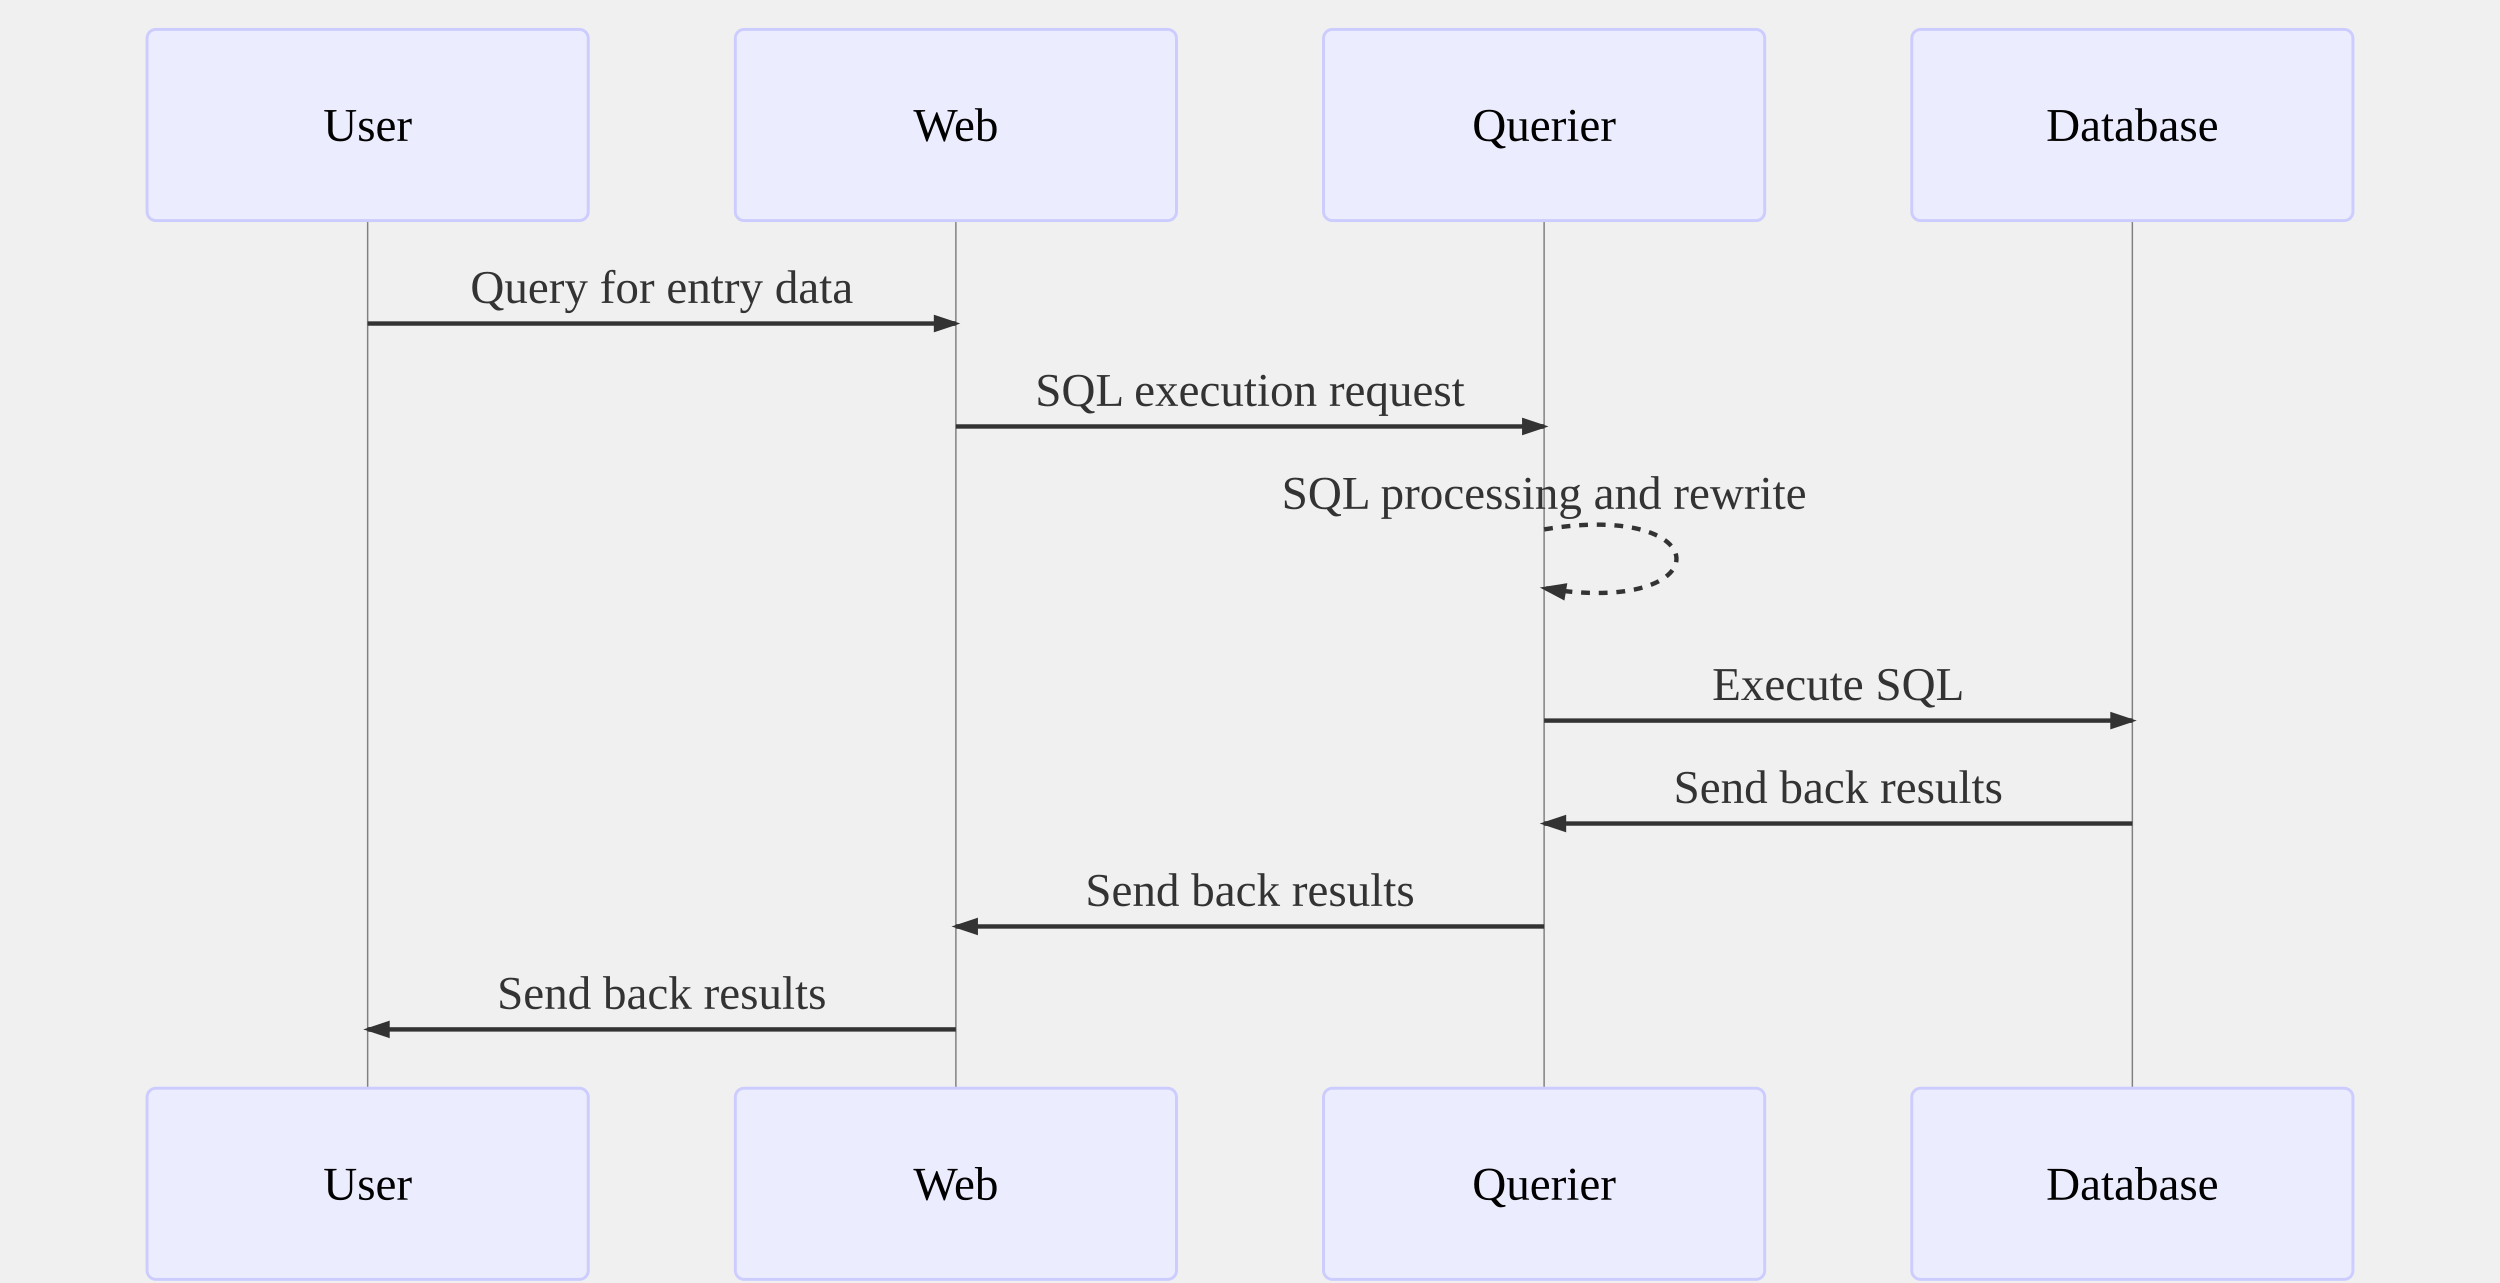
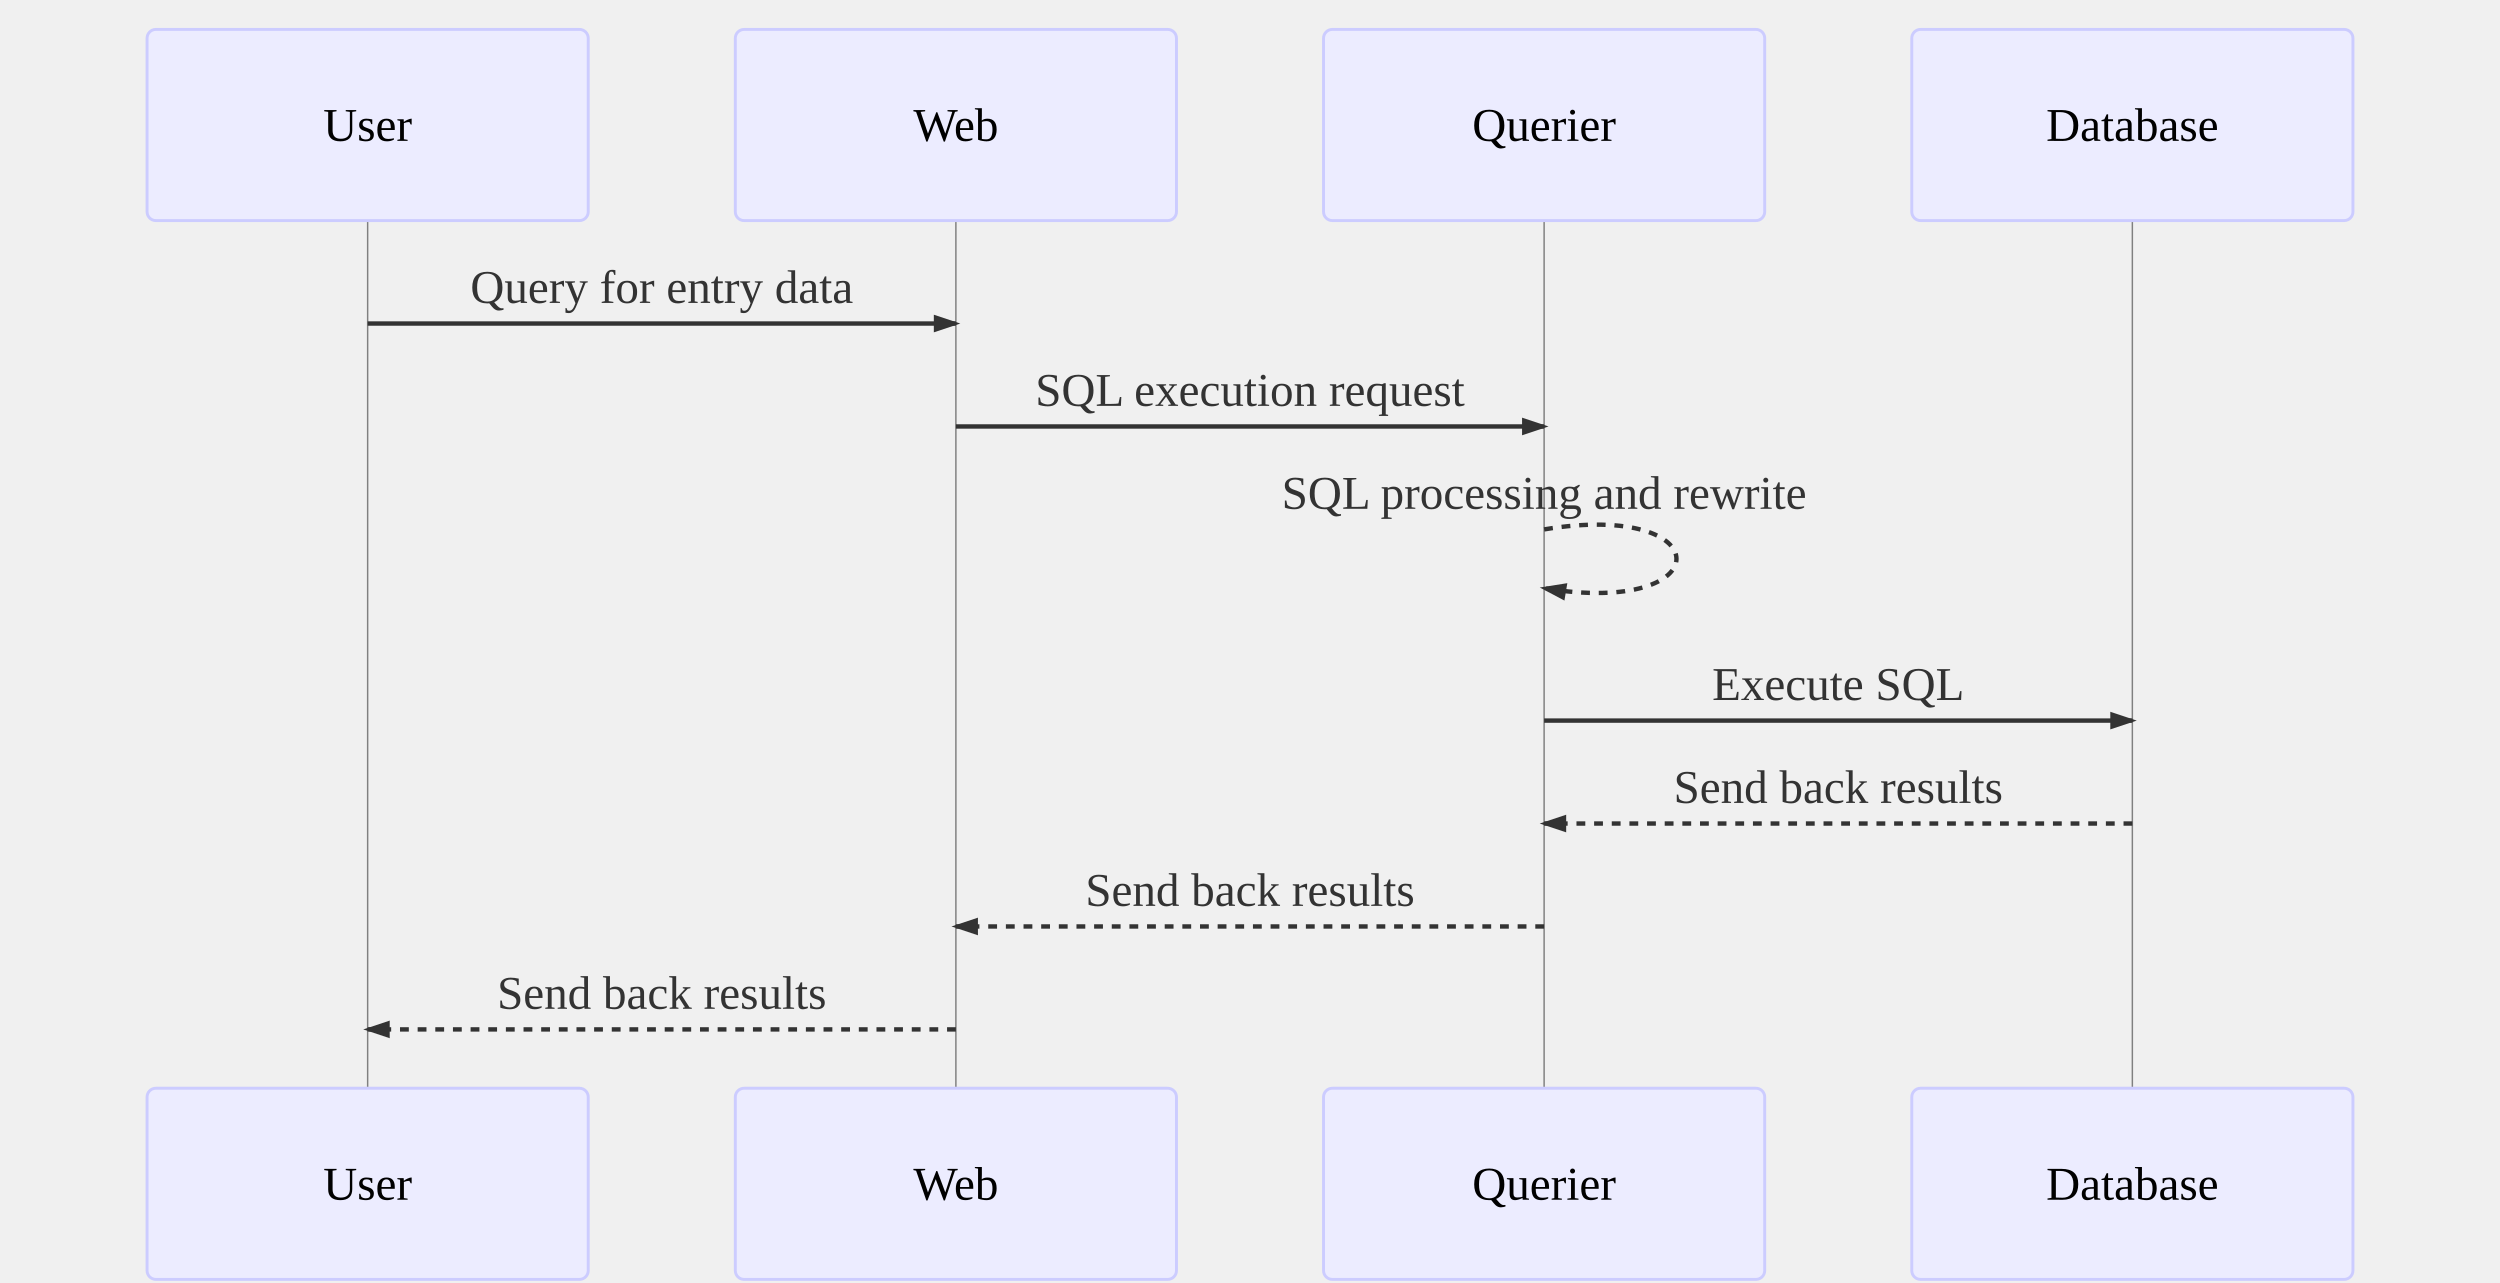
- <svg xmlns="http://www.w3.org/2000/svg" id="mermaid-1577905580646" width="100%" height="100%" style="max-width:850px;" viewBox="-50 -10 850 436">
-   <style>#mermaid-1577905580646 .label{font-family:trebuchet ms,verdana,arial;color:#333}#mermaid-1577905580646 .node circle,#mermaid-1577905580646 .node ellipse,#mermaid-1577905580646 .node polygon,#mermaid-1577905580646 .node rect{fill:#ececff;stroke:#9370db;stroke-width:1px}#mermaid-1577905580646 .node.clickable{cursor:pointer}#mermaid-1577905580646 .arrowheadPath{fill:#333}#mermaid-1577905580646 .edgePath .path{stroke:#333;stroke-width:1.5px}#mermaid-1577905580646 .edgeLabel{background-color:#e8e8e8}#mermaid-1577905580646 .cluster rect{fill:#ffffde!important;stroke:#aa3!important;stroke-width:1px!important}#mermaid-1577905580646 .cluster text{fill:#333}#mermaid-1577905580646 div.mermaidTooltip{position:absolute;text-align:center;max-width:200px;padding:2px;font-family:trebuchet ms,verdana,arial;font-size:12px;background:#ffffde;border:1px solid #aa3;border-radius:2px;pointer-events:none;z-index:100}#mermaid-1577905580646 .actor{stroke:#ccf;fill:#ececff}#mermaid-1577905580646 text.actor{fill:#000;stroke:none}#mermaid-1577905580646 .actor-line{stroke:grey}#mermaid-1577905580646 .messageLine0{marker-end:"url(#arrowhead)"}#mermaid-1577905580646 .messageLine0,#mermaid-1577905580646 .messageLine1{stroke-width:1.5;stroke-dasharray:"2 2";stroke:#333}#mermaid-1577905580646 #arrowhead{fill:#333}#mermaid-1577905580646 #crosshead path{fill:#333!important;stroke:#333!important}#mermaid-1577905580646 .messageText{fill:#333;stroke:none}#mermaid-1577905580646 .labelBox{stroke:#ccf;fill:#ececff}#mermaid-1577905580646 .labelText,#mermaid-1577905580646 .loopText{fill:#000;stroke:none}#mermaid-1577905580646 .loopLine{stroke-width:2;stroke-dasharray:"2 2";marker-end:"url(#arrowhead)";stroke:#ccf}#mermaid-1577905580646 .note{stroke:#aa3;fill:#fff5ad}#mermaid-1577905580646 .noteText{fill:#000;stroke:none;font-family:trebuchet ms,verdana,arial;font-size:14px}#mermaid-1577905580646 .section{stroke:none;opacity:.2}#mermaid-1577905580646 .section0{fill:rgba(102,102,255,.49)}#mermaid-1577905580646 .section2{fill:#fff400}#mermaid-1577905580646 .section1,#mermaid-1577905580646 .section3{fill:#fff;opacity:.2}#mermaid-1577905580646 .sectionTitle0,#mermaid-1577905580646 .sectionTitle1,#mermaid-1577905580646 .sectionTitle2,#mermaid-1577905580646 .sectionTitle3{fill:#333}#mermaid-1577905580646 .sectionTitle{text-anchor:start;font-size:11px;text-height:14px}#mermaid-1577905580646 .grid .tick{stroke:#d3d3d3;opacity:.3;shape-rendering:crispEdges}#mermaid-1577905580646 .grid path{stroke-width:0}#mermaid-1577905580646 .today{fill:none;stroke:red;stroke-width:2px}#mermaid-1577905580646 .task{stroke-width:2}#mermaid-1577905580646 .taskText{text-anchor:middle;font-size:11px}#mermaid-1577905580646 .taskTextOutsideRight{fill:#000;text-anchor:start;font-size:11px}#mermaid-1577905580646 .taskTextOutsideLeft{fill:#000;text-anchor:end;font-size:11px}#mermaid-1577905580646 .taskText0,#mermaid-1577905580646 .taskText1,#mermaid-1577905580646 .taskText2,#mermaid-1577905580646 .taskText3{fill:#fff}#mermaid-1577905580646 .task0,#mermaid-1577905580646 .task1,#mermaid-1577905580646 .task2,#mermaid-1577905580646 .task3{fill:#8a90dd;stroke:#534fbc}#mermaid-1577905580646 .taskTextOutside0,#mermaid-1577905580646 .taskTextOutside1,#mermaid-1577905580646 .taskTextOutside2,#mermaid-1577905580646 .taskTextOutside3{fill:#000}#mermaid-1577905580646 .active0,#mermaid-1577905580646 .active1,#mermaid-1577905580646 .active2,#mermaid-1577905580646 .active3{fill:#bfc7ff;stroke:#534fbc}#mermaid-1577905580646 .activeText0,#mermaid-1577905580646 .activeText1,#mermaid-1577905580646 .activeText2,#mermaid-1577905580646 .activeText3{fill:#000!important}#mermaid-1577905580646 .done0,#mermaid-1577905580646 .done1,#mermaid-1577905580646 .done2,#mermaid-1577905580646 .done3{stroke:grey;fill:#d3d3d3;stroke-width:2}#mermaid-1577905580646 .doneText0,#mermaid-1577905580646 .doneText1,#mermaid-1577905580646 .doneText2,#mermaid-1577905580646 .doneText3{fill:#000!important}#mermaid-1577905580646 .crit0,#mermaid-1577905580646 .crit1,#mermaid-1577905580646 .crit2,#mermaid-1577905580646 .crit3{stroke:#f88;fill:red;stroke-width:2}#mermaid-1577905580646 .activeCrit0,#mermaid-1577905580646 .activeCrit1,#mermaid-1577905580646 .activeCrit2,#mermaid-1577905580646 .activeCrit3{stroke:#f88;fill:#bfc7ff;stroke-width:2}#mermaid-1577905580646 .doneCrit0,#mermaid-1577905580646 .doneCrit1,#mermaid-1577905580646 .doneCrit2,#mermaid-1577905580646 .doneCrit3{stroke:#f88;fill:#d3d3d3;stroke-width:2;cursor:pointer;shape-rendering:crispEdges}#mermaid-1577905580646 .activeCritText0,#mermaid-1577905580646 .activeCritText1,#mermaid-1577905580646 .activeCritText2,#mermaid-1577905580646 .activeCritText3,#mermaid-1577905580646 .doneCritText0,#mermaid-1577905580646 .doneCritText1,#mermaid-1577905580646 .doneCritText2,#mermaid-1577905580646 .doneCritText3{fill:#000!important}#mermaid-1577905580646 .titleText{text-anchor:middle;font-size:18px;fill:#000}#mermaid-1577905580646 g.classGroup text{fill:#9370db;stroke:none;font-family:trebuchet ms,verdana,arial;font-size:10px}#mermaid-1577905580646 g.classGroup rect{fill:#ececff;stroke:#9370db}#mermaid-1577905580646 g.classGroup line{stroke:#9370db;stroke-width:1}#mermaid-1577905580646 .classLabel .box{stroke:none;stroke-width:0;fill:#ececff;opacity:.5}#mermaid-1577905580646 .classLabel .label{fill:#9370db;font-size:10px}#mermaid-1577905580646 .relation{stroke:#9370db;stroke-width:1;fill:none}#mermaid-1577905580646 #compositionEnd,#mermaid-1577905580646 #compositionStart{fill:#9370db;stroke:#9370db;stroke-width:1}#mermaid-1577905580646 #aggregationEnd,#mermaid-1577905580646 #aggregationStart{fill:#ececff;stroke:#9370db;stroke-width:1}#mermaid-1577905580646 #dependencyEnd,#mermaid-1577905580646 #dependencyStart,#mermaid-1577905580646 #extensionEnd,#mermaid-1577905580646 #extensionStart{fill:#9370db;stroke:#9370db;stroke-width:1}#mermaid-1577905580646 .branch-label,#mermaid-1577905580646 .commit-id,#mermaid-1577905580646 .commit-msg{fill:#d3d3d3;color:#d3d3d3}</style>
-   <style>#mermaid-1577905580646 {
+ <svg xmlns="http://www.w3.org/2000/svg" id="mermaid-1577906076619" width="100%" height="100%" style="max-width:850px;" viewBox="-50 -10 850 436">
+   <style>#mermaid-1577906076619 .label{font-family:trebuchet ms,verdana,arial;color:#333}#mermaid-1577906076619 .node circle,#mermaid-1577906076619 .node ellipse,#mermaid-1577906076619 .node polygon,#mermaid-1577906076619 .node rect{fill:#ececff;stroke:#9370db;stroke-width:1px}#mermaid-1577906076619 .node.clickable{cursor:pointer}#mermaid-1577906076619 .arrowheadPath{fill:#333}#mermaid-1577906076619 .edgePath .path{stroke:#333;stroke-width:1.5px}#mermaid-1577906076619 .edgeLabel{background-color:#e8e8e8}#mermaid-1577906076619 .cluster rect{fill:#ffffde!important;stroke:#aa3!important;stroke-width:1px!important}#mermaid-1577906076619 .cluster text{fill:#333}#mermaid-1577906076619 div.mermaidTooltip{position:absolute;text-align:center;max-width:200px;padding:2px;font-family:trebuchet ms,verdana,arial;font-size:12px;background:#ffffde;border:1px solid #aa3;border-radius:2px;pointer-events:none;z-index:100}#mermaid-1577906076619 .actor{stroke:#ccf;fill:#ececff}#mermaid-1577906076619 text.actor{fill:#000;stroke:none}#mermaid-1577906076619 .actor-line{stroke:grey}#mermaid-1577906076619 .messageLine0{marker-end:"url(#arrowhead)"}#mermaid-1577906076619 .messageLine0,#mermaid-1577906076619 .messageLine1{stroke-width:1.5;stroke-dasharray:"2 2";stroke:#333}#mermaid-1577906076619 #arrowhead{fill:#333}#mermaid-1577906076619 #crosshead path{fill:#333!important;stroke:#333!important}#mermaid-1577906076619 .messageText{fill:#333;stroke:none}#mermaid-1577906076619 .labelBox{stroke:#ccf;fill:#ececff}#mermaid-1577906076619 .labelText,#mermaid-1577906076619 .loopText{fill:#000;stroke:none}#mermaid-1577906076619 .loopLine{stroke-width:2;stroke-dasharray:"2 2";marker-end:"url(#arrowhead)";stroke:#ccf}#mermaid-1577906076619 .note{stroke:#aa3;fill:#fff5ad}#mermaid-1577906076619 .noteText{fill:#000;stroke:none;font-family:trebuchet ms,verdana,arial;font-size:14px}#mermaid-1577906076619 .section{stroke:none;opacity:.2}#mermaid-1577906076619 .section0{fill:rgba(102,102,255,.49)}#mermaid-1577906076619 .section2{fill:#fff400}#mermaid-1577906076619 .section1,#mermaid-1577906076619 .section3{fill:#fff;opacity:.2}#mermaid-1577906076619 .sectionTitle0,#mermaid-1577906076619 .sectionTitle1,#mermaid-1577906076619 .sectionTitle2,#mermaid-1577906076619 .sectionTitle3{fill:#333}#mermaid-1577906076619 .sectionTitle{text-anchor:start;font-size:11px;text-height:14px}#mermaid-1577906076619 .grid .tick{stroke:#d3d3d3;opacity:.3;shape-rendering:crispEdges}#mermaid-1577906076619 .grid path{stroke-width:0}#mermaid-1577906076619 .today{fill:none;stroke:red;stroke-width:2px}#mermaid-1577906076619 .task{stroke-width:2}#mermaid-1577906076619 .taskText{text-anchor:middle;font-size:11px}#mermaid-1577906076619 .taskTextOutsideRight{fill:#000;text-anchor:start;font-size:11px}#mermaid-1577906076619 .taskTextOutsideLeft{fill:#000;text-anchor:end;font-size:11px}#mermaid-1577906076619 .taskText0,#mermaid-1577906076619 .taskText1,#mermaid-1577906076619 .taskText2,#mermaid-1577906076619 .taskText3{fill:#fff}#mermaid-1577906076619 .task0,#mermaid-1577906076619 .task1,#mermaid-1577906076619 .task2,#mermaid-1577906076619 .task3{fill:#8a90dd;stroke:#534fbc}#mermaid-1577906076619 .taskTextOutside0,#mermaid-1577906076619 .taskTextOutside1,#mermaid-1577906076619 .taskTextOutside2,#mermaid-1577906076619 .taskTextOutside3{fill:#000}#mermaid-1577906076619 .active0,#mermaid-1577906076619 .active1,#mermaid-1577906076619 .active2,#mermaid-1577906076619 .active3{fill:#bfc7ff;stroke:#534fbc}#mermaid-1577906076619 .activeText0,#mermaid-1577906076619 .activeText1,#mermaid-1577906076619 .activeText2,#mermaid-1577906076619 .activeText3{fill:#000!important}#mermaid-1577906076619 .done0,#mermaid-1577906076619 .done1,#mermaid-1577906076619 .done2,#mermaid-1577906076619 .done3{stroke:grey;fill:#d3d3d3;stroke-width:2}#mermaid-1577906076619 .doneText0,#mermaid-1577906076619 .doneText1,#mermaid-1577906076619 .doneText2,#mermaid-1577906076619 .doneText3{fill:#000!important}#mermaid-1577906076619 .crit0,#mermaid-1577906076619 .crit1,#mermaid-1577906076619 .crit2,#mermaid-1577906076619 .crit3{stroke:#f88;fill:red;stroke-width:2}#mermaid-1577906076619 .activeCrit0,#mermaid-1577906076619 .activeCrit1,#mermaid-1577906076619 .activeCrit2,#mermaid-1577906076619 .activeCrit3{stroke:#f88;fill:#bfc7ff;stroke-width:2}#mermaid-1577906076619 .doneCrit0,#mermaid-1577906076619 .doneCrit1,#mermaid-1577906076619 .doneCrit2,#mermaid-1577906076619 .doneCrit3{stroke:#f88;fill:#d3d3d3;stroke-width:2;cursor:pointer;shape-rendering:crispEdges}#mermaid-1577906076619 .activeCritText0,#mermaid-1577906076619 .activeCritText1,#mermaid-1577906076619 .activeCritText2,#mermaid-1577906076619 .activeCritText3,#mermaid-1577906076619 .doneCritText0,#mermaid-1577906076619 .doneCritText1,#mermaid-1577906076619 .doneCritText2,#mermaid-1577906076619 .doneCritText3{fill:#000!important}#mermaid-1577906076619 .titleText{text-anchor:middle;font-size:18px;fill:#000}#mermaid-1577906076619 g.classGroup text{fill:#9370db;stroke:none;font-family:trebuchet ms,verdana,arial;font-size:10px}#mermaid-1577906076619 g.classGroup rect{fill:#ececff;stroke:#9370db}#mermaid-1577906076619 g.classGroup line{stroke:#9370db;stroke-width:1}#mermaid-1577906076619 .classLabel .box{stroke:none;stroke-width:0;fill:#ececff;opacity:.5}#mermaid-1577906076619 .classLabel .label{fill:#9370db;font-size:10px}#mermaid-1577906076619 .relation{stroke:#9370db;stroke-width:1;fill:none}#mermaid-1577906076619 #compositionEnd,#mermaid-1577906076619 #compositionStart{fill:#9370db;stroke:#9370db;stroke-width:1}#mermaid-1577906076619 #aggregationEnd,#mermaid-1577906076619 #aggregationStart{fill:#ececff;stroke:#9370db;stroke-width:1}#mermaid-1577906076619 #dependencyEnd,#mermaid-1577906076619 #dependencyStart,#mermaid-1577906076619 #extensionEnd,#mermaid-1577906076619 #extensionStart{fill:#9370db;stroke:#9370db;stroke-width:1}#mermaid-1577906076619 .branch-label,#mermaid-1577906076619 .commit-id,#mermaid-1577906076619 .commit-msg{fill:#d3d3d3;color:#d3d3d3}</style>
+   <style>#mermaid-1577906076619 {
    color: rgb(0, 0, 0);
    font: normal normal 400 normal 16px / normal "Times New Roman";
  }</style>
  <g />
  <g>
    <line id="actor0" x1="75" y1="5" x2="75" y2="425" class="actor-line" stroke-width="0.5px" stroke="#999" />
    <rect x="0" y="0" fill="#eaeaea" stroke="#666" width="150" height="65" rx="3" ry="3" class="actor" />
    <text x="75" y="32.5" dominant-baseline="central" alignment-baseline="central" class="actor" style="text-anchor: middle;">
      <tspan x="75" dy="0">User</tspan>
    </text>
  </g>
  <g>
    <line id="actor1" x1="275" y1="5" x2="275" y2="425" class="actor-line" stroke-width="0.5px" stroke="#999" />
    <rect x="200" y="0" fill="#eaeaea" stroke="#666" width="150" height="65" rx="3" ry="3" class="actor" />
    <text x="275" y="32.5" dominant-baseline="central" alignment-baseline="central" class="actor" style="text-anchor: middle;">
      <tspan x="275" dy="0">Web</tspan>
    </text>
  </g>
  <g>
    <line id="actor2" x1="475" y1="5" x2="475" y2="425" class="actor-line" stroke-width="0.5px" stroke="#999" />
    <rect x="400" y="0" fill="#eaeaea" stroke="#666" width="150" height="65" rx="3" ry="3" class="actor" />
    <text x="475" y="32.5" dominant-baseline="central" alignment-baseline="central" class="actor" style="text-anchor: middle;">
      <tspan x="475" dy="0">Querier</tspan>
    </text>
  </g>
  <g>
    <line id="actor3" x1="675" y1="5" x2="675" y2="425" class="actor-line" stroke-width="0.5px" stroke="#999" />
    <rect x="600" y="0" fill="#eaeaea" stroke="#666" width="150" height="65" rx="3" ry="3" class="actor" />
    <text x="675" y="32.5" dominant-baseline="central" alignment-baseline="central" class="actor" style="text-anchor: middle;">
      <tspan x="675" dy="0">Database</tspan>
    </text>
  </g>
  <defs>
    <marker id="arrowhead" refX="5" refY="2" markerWidth="6" markerHeight="4" orient="auto">
      <path d="M 0,0 V 4 L6,2 Z" />
    </marker>
  </defs>
  <defs>
    <marker id="crosshead" markerWidth="15" markerHeight="8" orient="auto" refX="16" refY="4">
      <path fill="black" stroke="#000000" stroke-width="1px" d="M 9,2 V 6 L16,4 Z" style="stroke-dasharray: 0, 0;" />
      <path fill="none" stroke="#000000" stroke-width="1px" d="M 0,1 L 6,7 M 6,1 L 0,7" style="stroke-dasharray: 0, 0;" />
    </marker>
  </defs>
  <g>
    <text x="175" y="93" class="messageText" style="text-anchor: middle;">Query for entry data</text>
    <line x1="75" y1="100" x2="275" y2="100" class="messageLine0" stroke-width="2" stroke="black" marker-end="url(#arrowhead)" style="fill: none;" />
  </g>
  <g>
    <text x="375" y="128" class="messageText" style="text-anchor: middle;">SQL execution request</text>
    <line x1="275" y1="135" x2="475" y2="135" class="messageLine0" stroke-width="2" stroke="black" marker-end="url(#arrowhead)" style="fill: none;" />
  </g>
  <g>
    <text x="475" y="163" class="messageText" style="text-anchor: middle;">SQL processing and rewrite</text>
    <path d="M 475,170 C 535,160 535,200 475,190" class="messageLine1" stroke-width="2" stroke="black" marker-end="url(#arrowhead)" style="stroke-dasharray: 3, 3; fill: none;" />
  </g>
  <g>
    <text x="575" y="228" class="messageText" style="text-anchor: middle;">Execute SQL</text>
    <line x1="475" y1="235" x2="675" y2="235" class="messageLine0" stroke-width="2" stroke="black" marker-end="url(#arrowhead)" style="fill: none;" />
  </g>
  <g>
    <text x="575" y="263" class="messageText" style="text-anchor: middle;">Send back results</text>
-     <line x1="675" y1="270" x2="475" y2="270" class="messageLine0" stroke-width="2" stroke="black" marker-end="url(#arrowhead)" style="fill: none;" />
+     <line x1="675" y1="270" x2="475" y2="270" class="messageLine1" stroke-width="2" stroke="black" marker-end="url(#arrowhead)" style="stroke-dasharray: 3, 3; fill: none;" />
  </g>
  <g>
    <text x="375" y="298" class="messageText" style="text-anchor: middle;">Send back results</text>
-     <line x1="475" y1="305" x2="275" y2="305" class="messageLine0" stroke-width="2" stroke="black" marker-end="url(#arrowhead)" style="fill: none;" />
+     <line x1="475" y1="305" x2="275" y2="305" class="messageLine1" stroke-width="2" stroke="black" marker-end="url(#arrowhead)" style="stroke-dasharray: 3, 3; fill: none;" />
  </g>
  <g>
    <text x="175" y="333" class="messageText" style="text-anchor: middle;">Send back results</text>
-     <line x1="275" y1="340" x2="75" y2="340" class="messageLine0" stroke-width="2" stroke="black" marker-end="url(#arrowhead)" style="fill: none;" />
+     <line x1="275" y1="340" x2="75" y2="340" class="messageLine1" stroke-width="2" stroke="black" marker-end="url(#arrowhead)" style="stroke-dasharray: 3, 3; fill: none;" />
  </g>
  <g>
    <rect x="0" y="360" fill="#eaeaea" stroke="#666" width="150" height="65" rx="3" ry="3" class="actor" />
    <text x="75" y="392.5" dominant-baseline="central" alignment-baseline="central" class="actor" style="text-anchor: middle;">
      <tspan x="75" dy="0">User</tspan>
    </text>
  </g>
  <g>
    <rect x="200" y="360" fill="#eaeaea" stroke="#666" width="150" height="65" rx="3" ry="3" class="actor" />
    <text x="275" y="392.5" dominant-baseline="central" alignment-baseline="central" class="actor" style="text-anchor: middle;">
      <tspan x="275" dy="0">Web</tspan>
    </text>
  </g>
  <g>
    <rect x="400" y="360" fill="#eaeaea" stroke="#666" width="150" height="65" rx="3" ry="3" class="actor" />
    <text x="475" y="392.5" dominant-baseline="central" alignment-baseline="central" class="actor" style="text-anchor: middle;">
      <tspan x="475" dy="0">Querier</tspan>
    </text>
  </g>
  <g>
    <rect x="600" y="360" fill="#eaeaea" stroke="#666" width="150" height="65" rx="3" ry="3" class="actor" />
    <text x="675" y="392.5" dominant-baseline="central" alignment-baseline="central" class="actor" style="text-anchor: middle;">
      <tspan x="675" dy="0">Database</tspan>
    </text>
  </g>
</svg>
